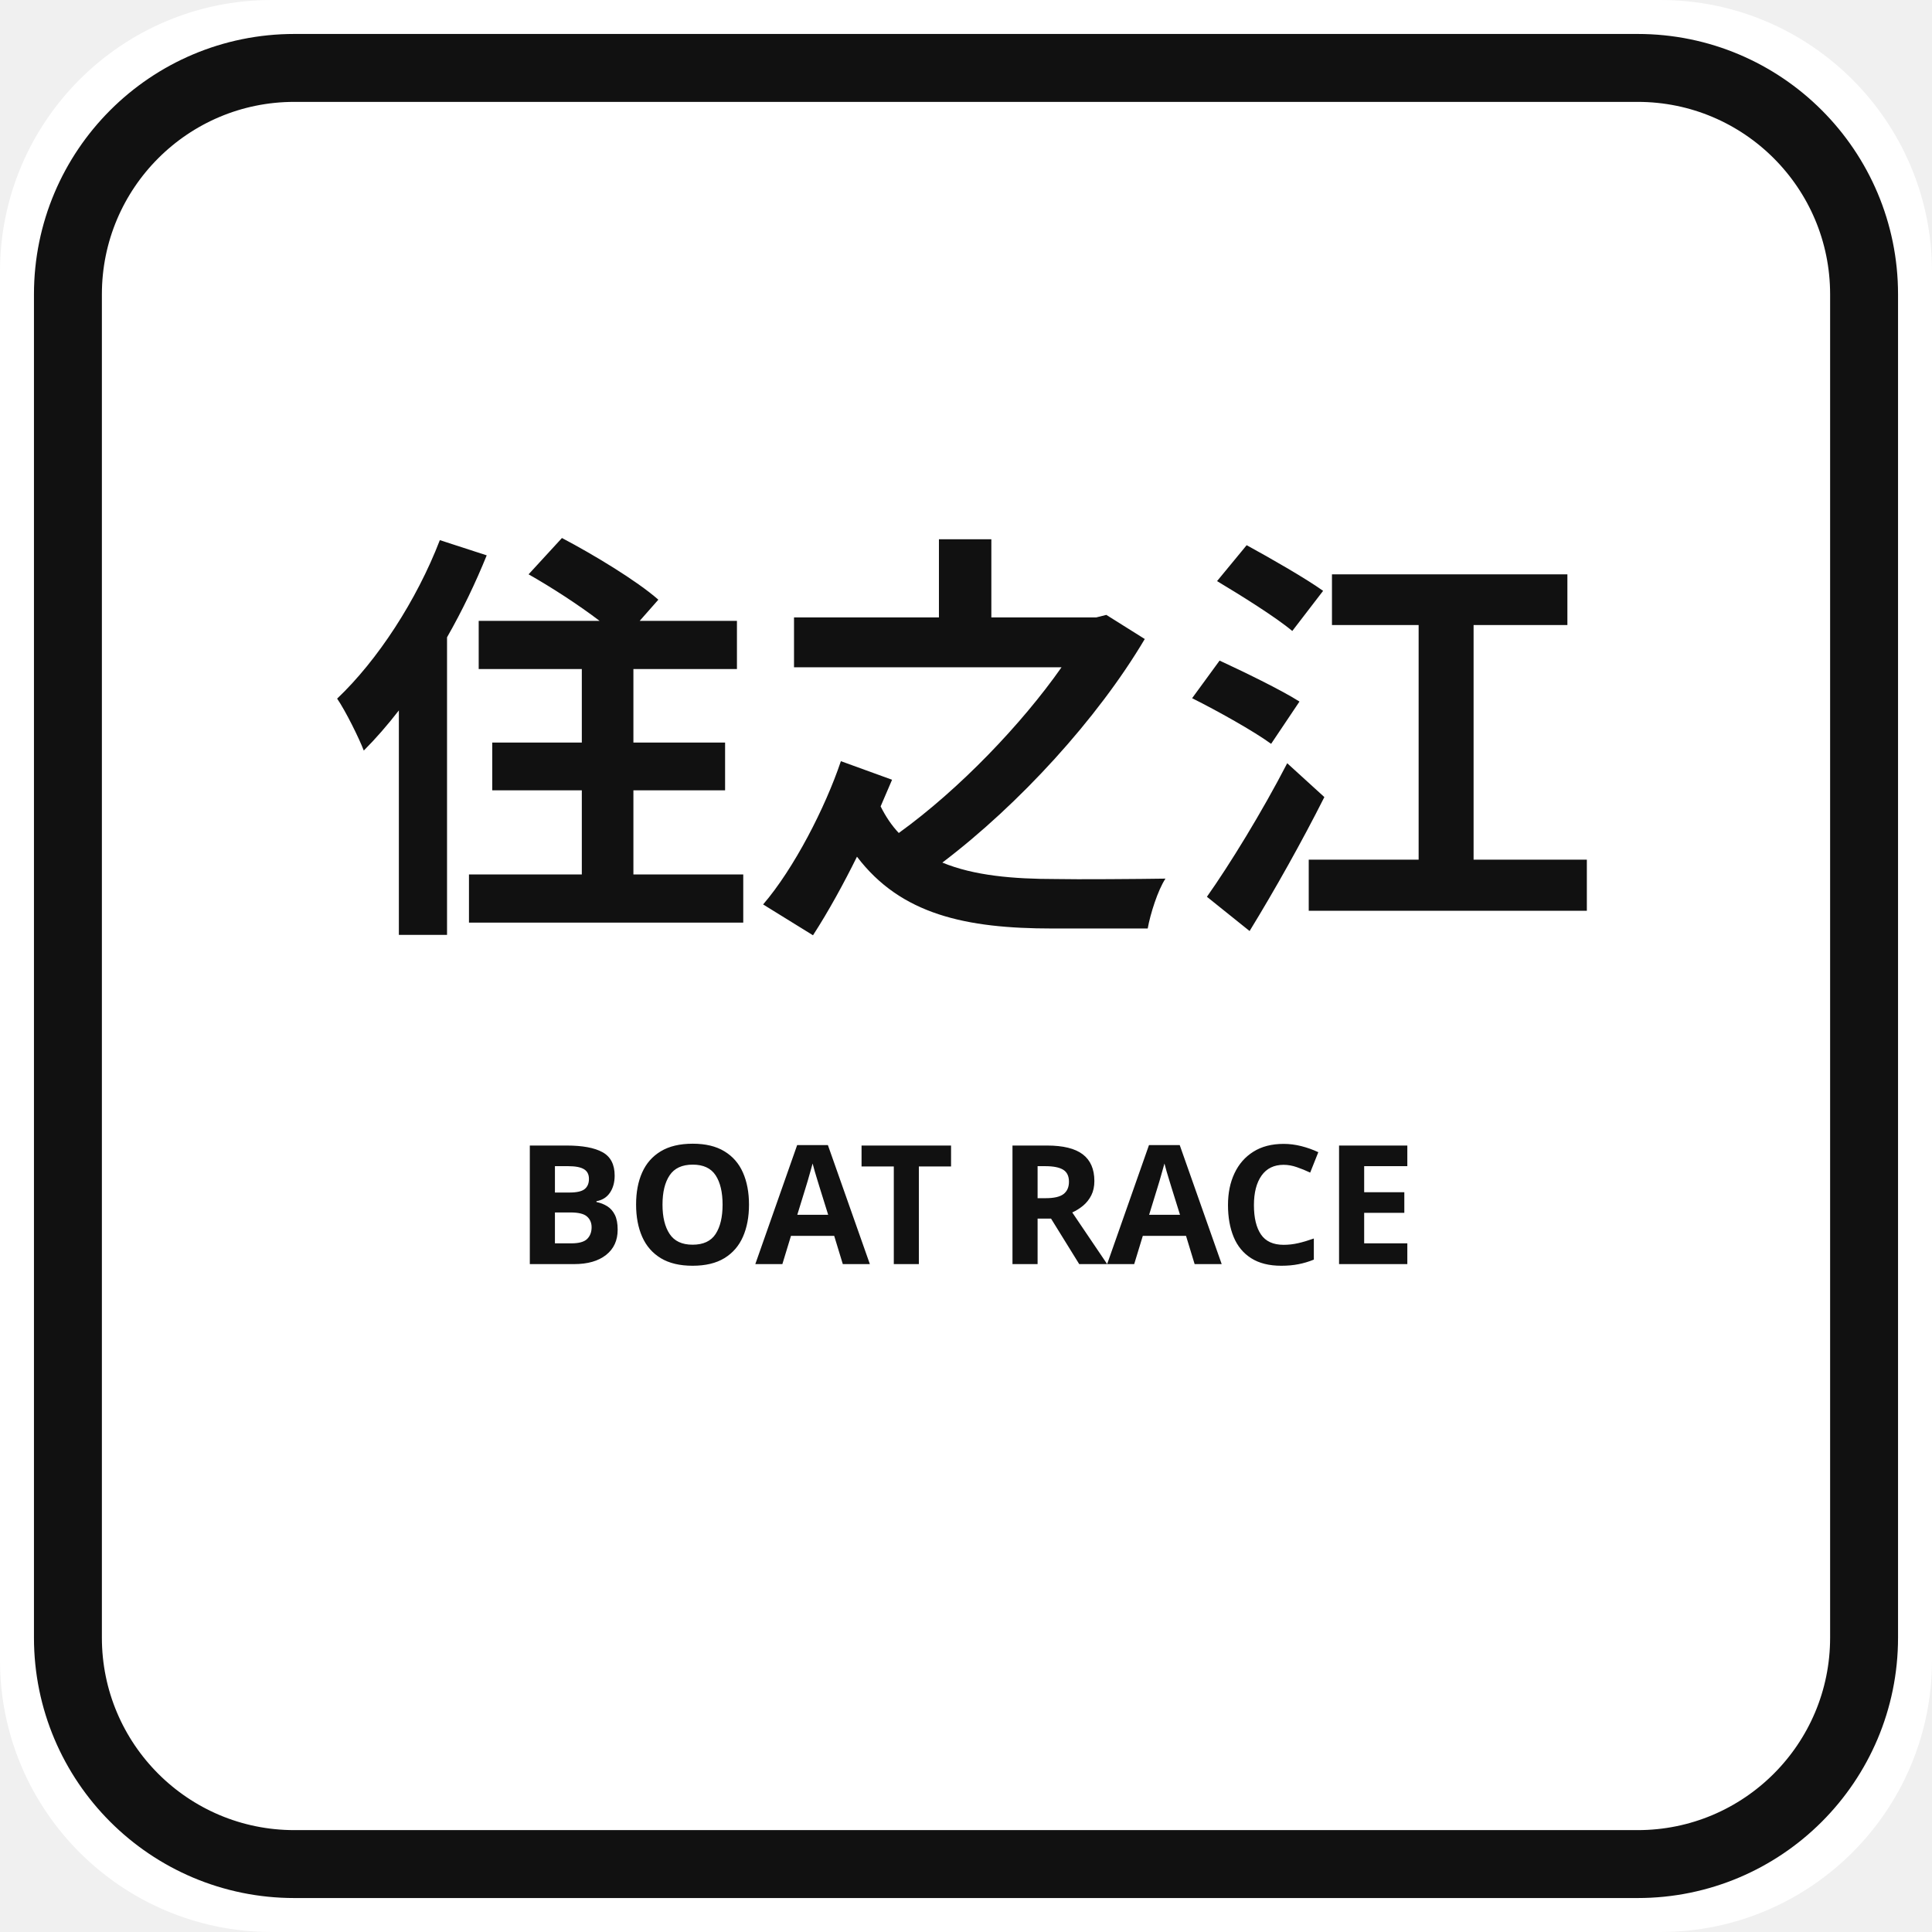
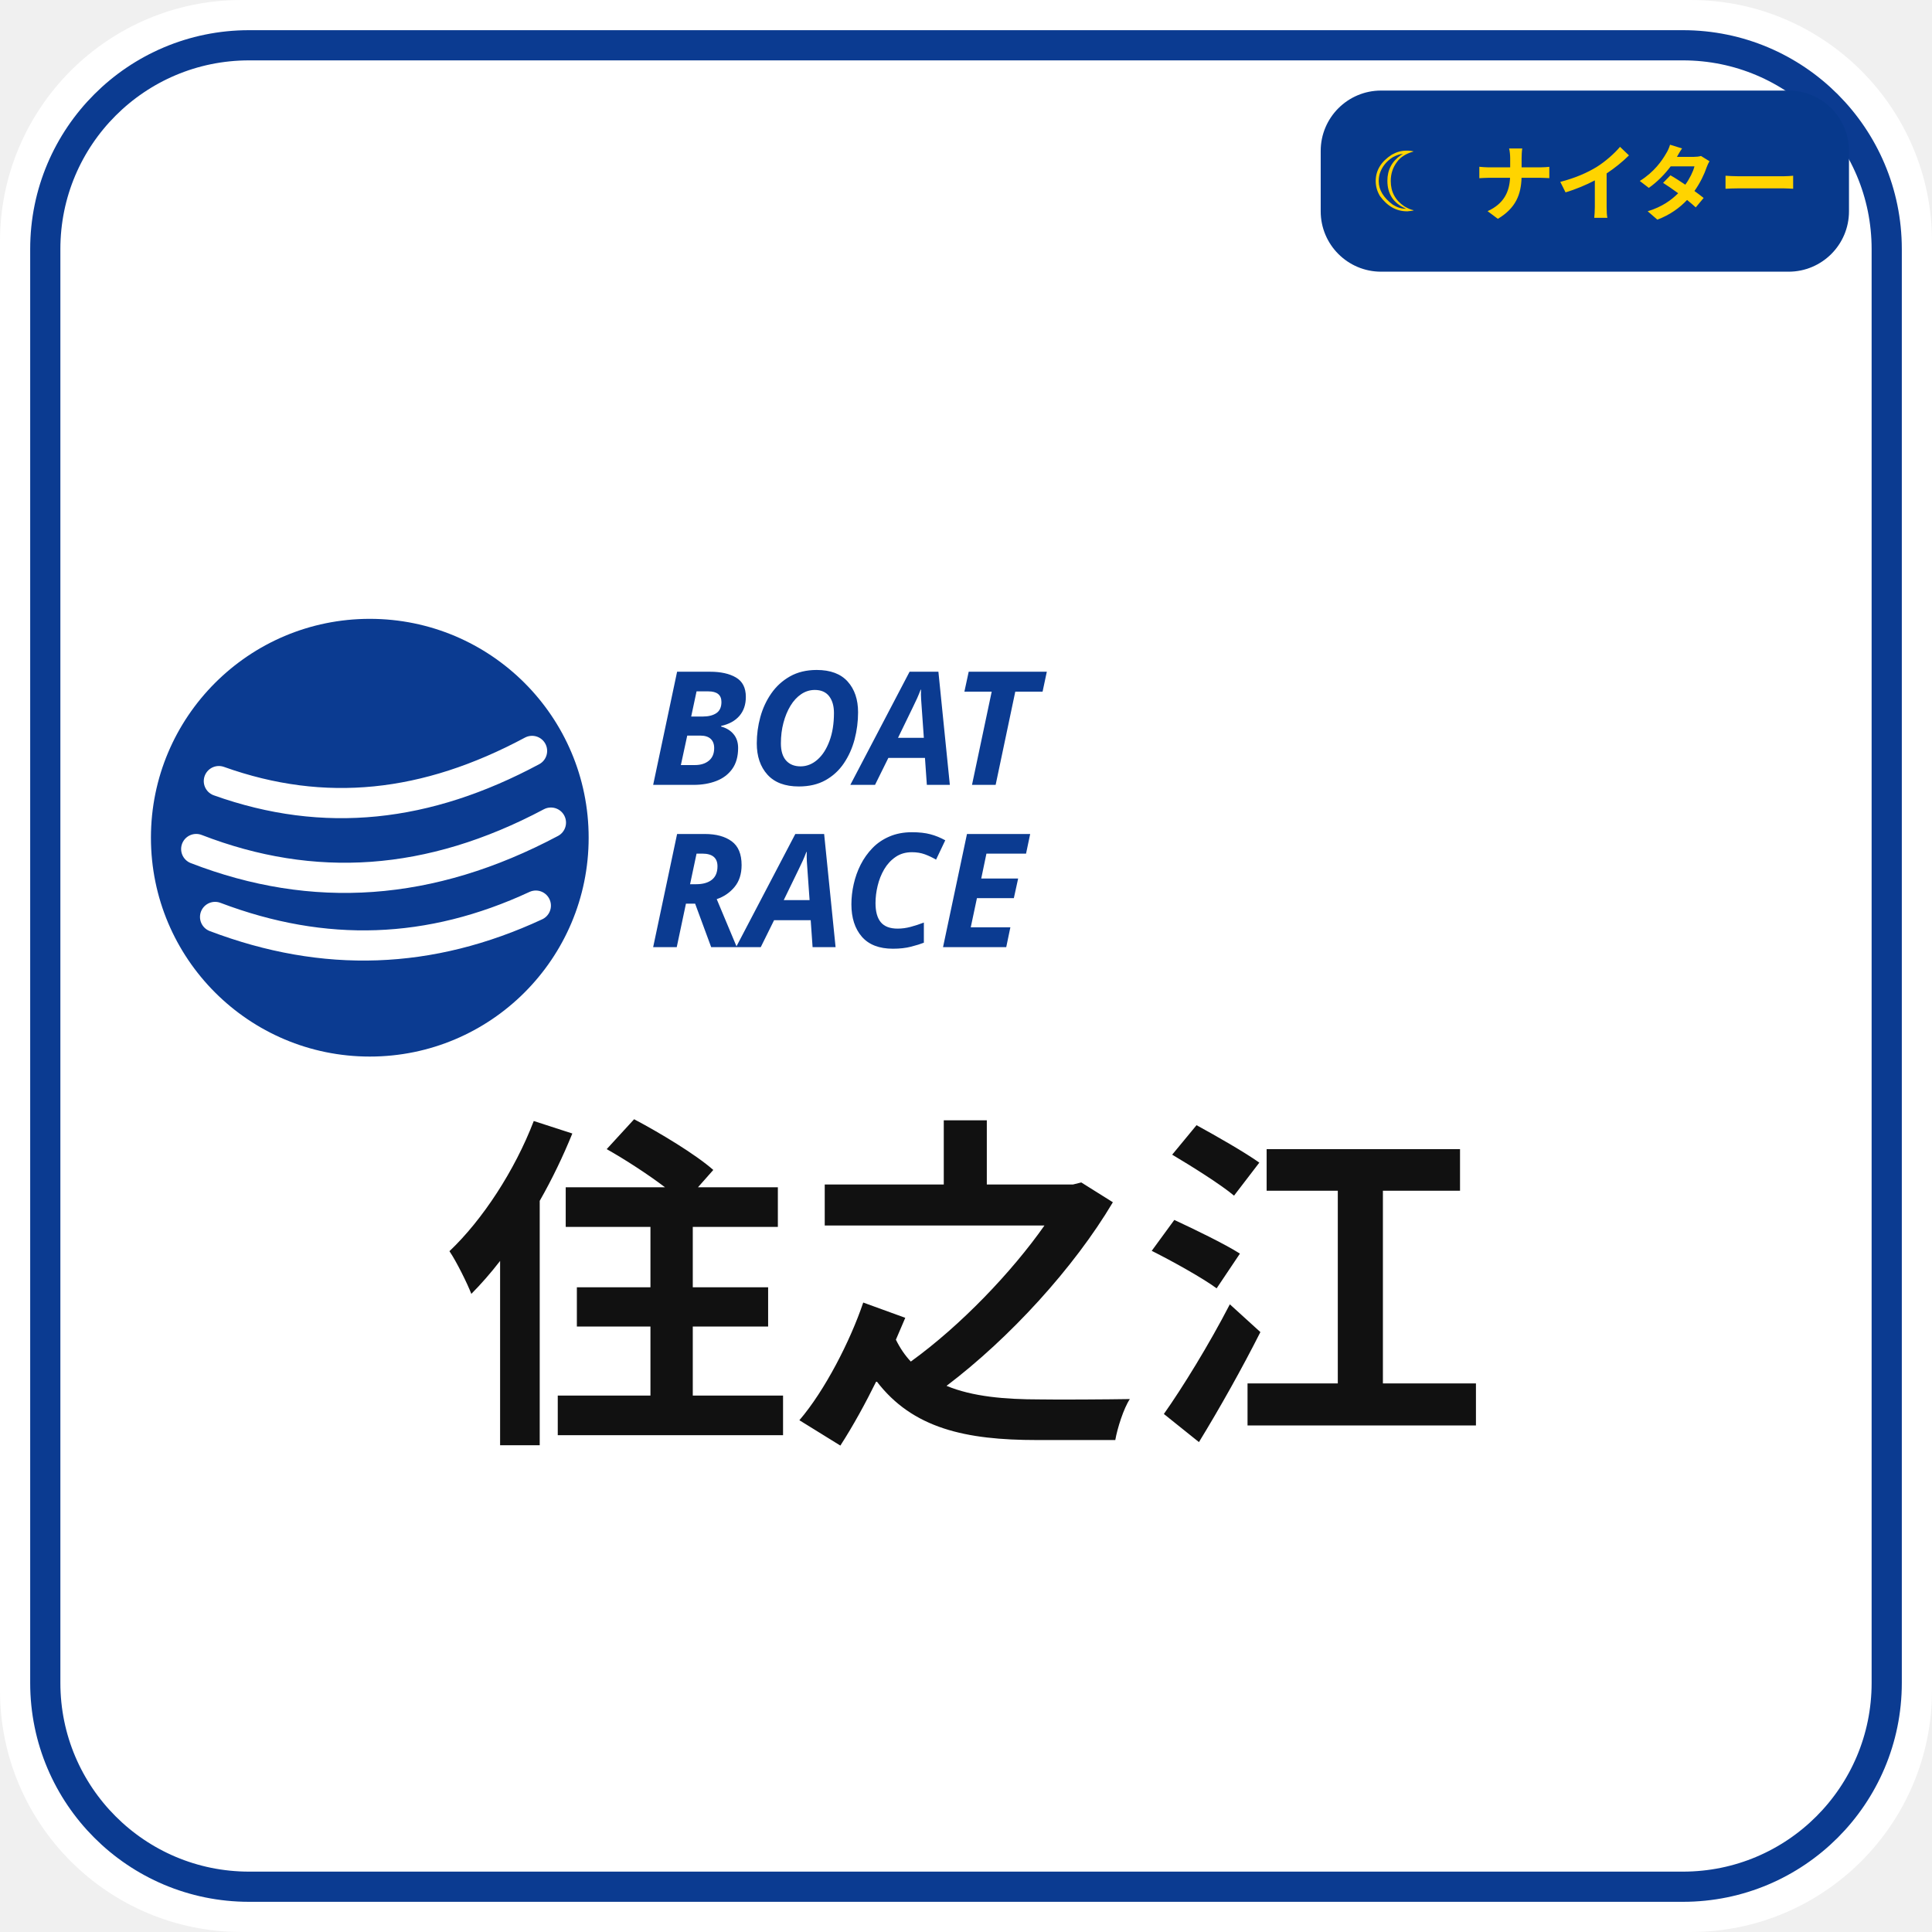
<svg xmlns="http://www.w3.org/2000/svg" viewBox="0 0 512 512">
-   <rect width="512" height="512" rx="72" fill="white" />
-   <rect x="18" y="18" width="476" height="476" rx="60" fill="none" stroke="#111" stroke-width="18" />
-   <text x="256" y="238" text-anchor="middle" font-family="sans-serif" font-weight="700" font-size="112" fill="#111">住之江</text>
-   <text x="256" y="335" text-anchor="middle" font-family="sans-serif" font-weight="700" font-size="44" fill="#111">BOAT RACE</text>
+   <rect width="512" height="512" rx="64" fill="white" />
+   <rect x="12" y="12" width="488" height="488" rx="54" fill="none" stroke="#0b3b91" stroke-width="8" />
+   <rect x="350" y="24" width="140" height="48" rx="16" fill="#07398c" />
+   <text x="420" y="56" text-anchor="middle" font-family="sans-serif" font-size="22" font-weight="700" fill="#ffd400">☾ ナイター</text>
+   <g fill="#0b3b91">
+     <circle cx="98" cy="222" r="58" />
+     <path d="M58 207c28 10 55 7 83-8M52 225c31 12 62 10 94-7M57 243c29 11 57 10 85-3" fill="none" stroke="white" stroke-width="8" stroke-linecap="round" />
+     <text x="172" y="208" font-family="sans-serif" font-size="42" font-weight="800" font-style="italic">BOAT</text>
+     <text x="172" y="251" font-family="sans-serif" font-size="42" font-weight="800" font-style="italic">RACE</text>
+   </g>
+   <text x="256" y="375" text-anchor="middle" font-family="sans-serif" font-size="92" font-weight="800" fill="#111">住之江</text>
</svg>
